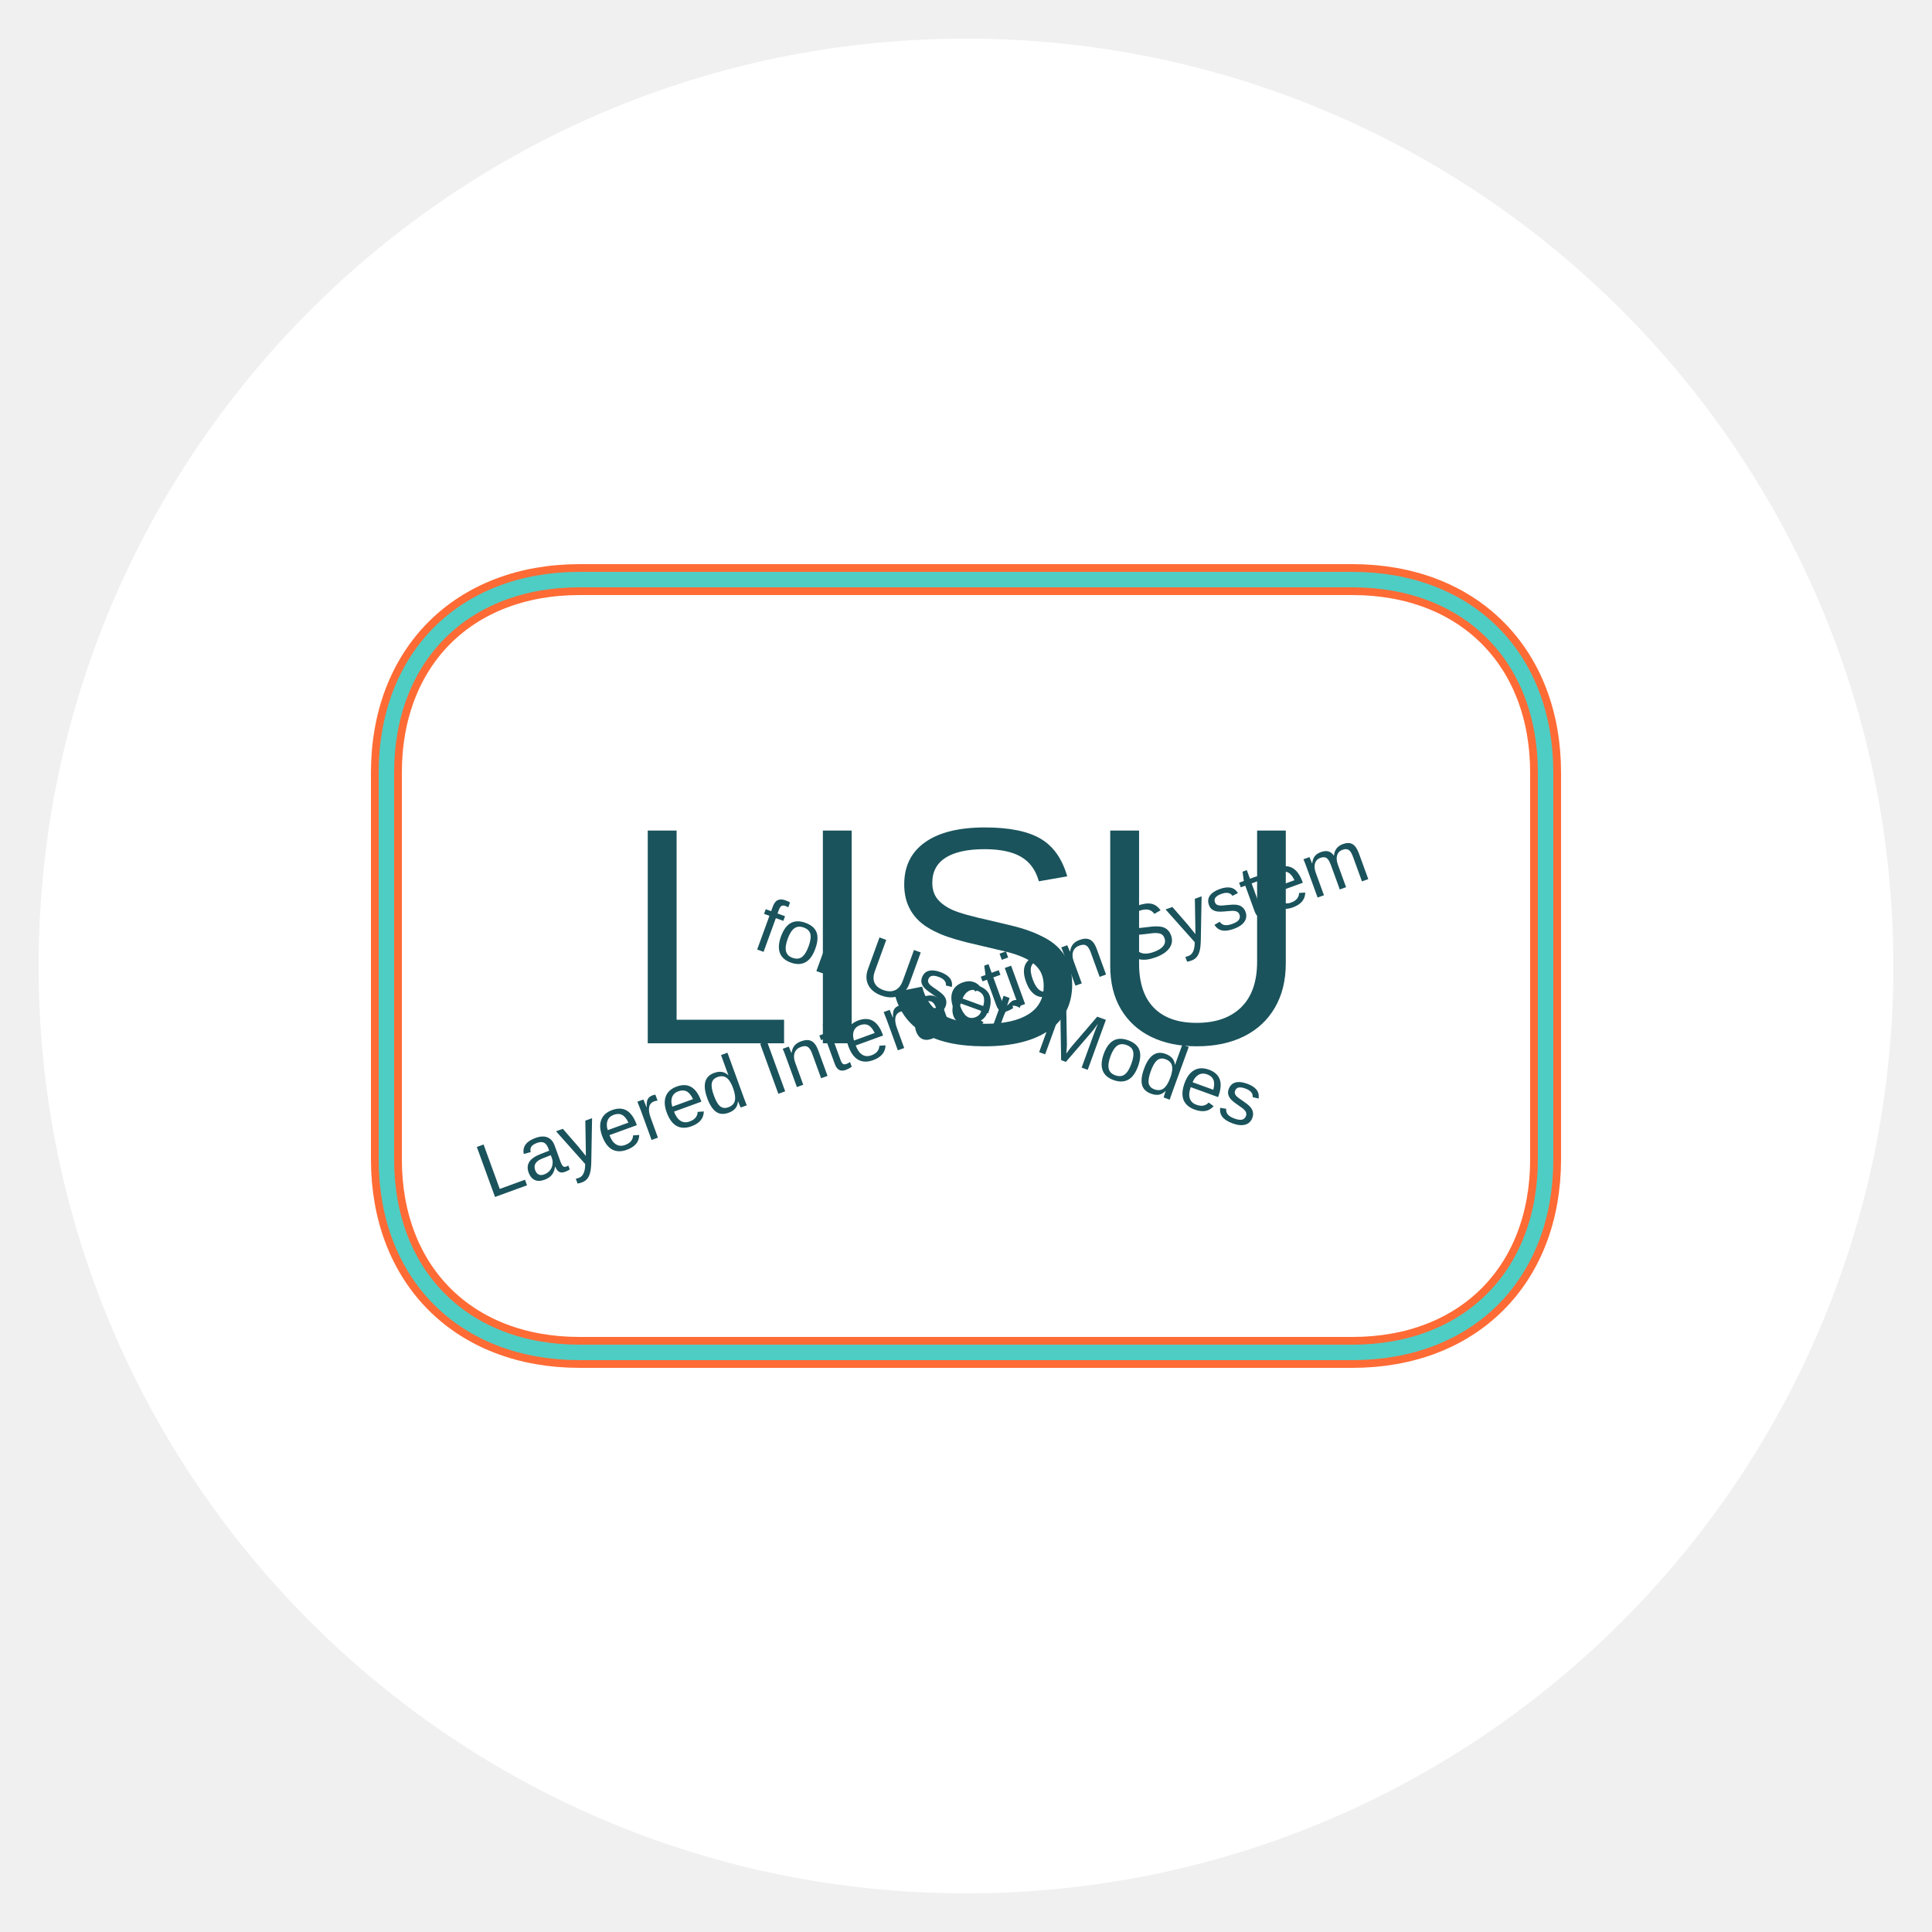
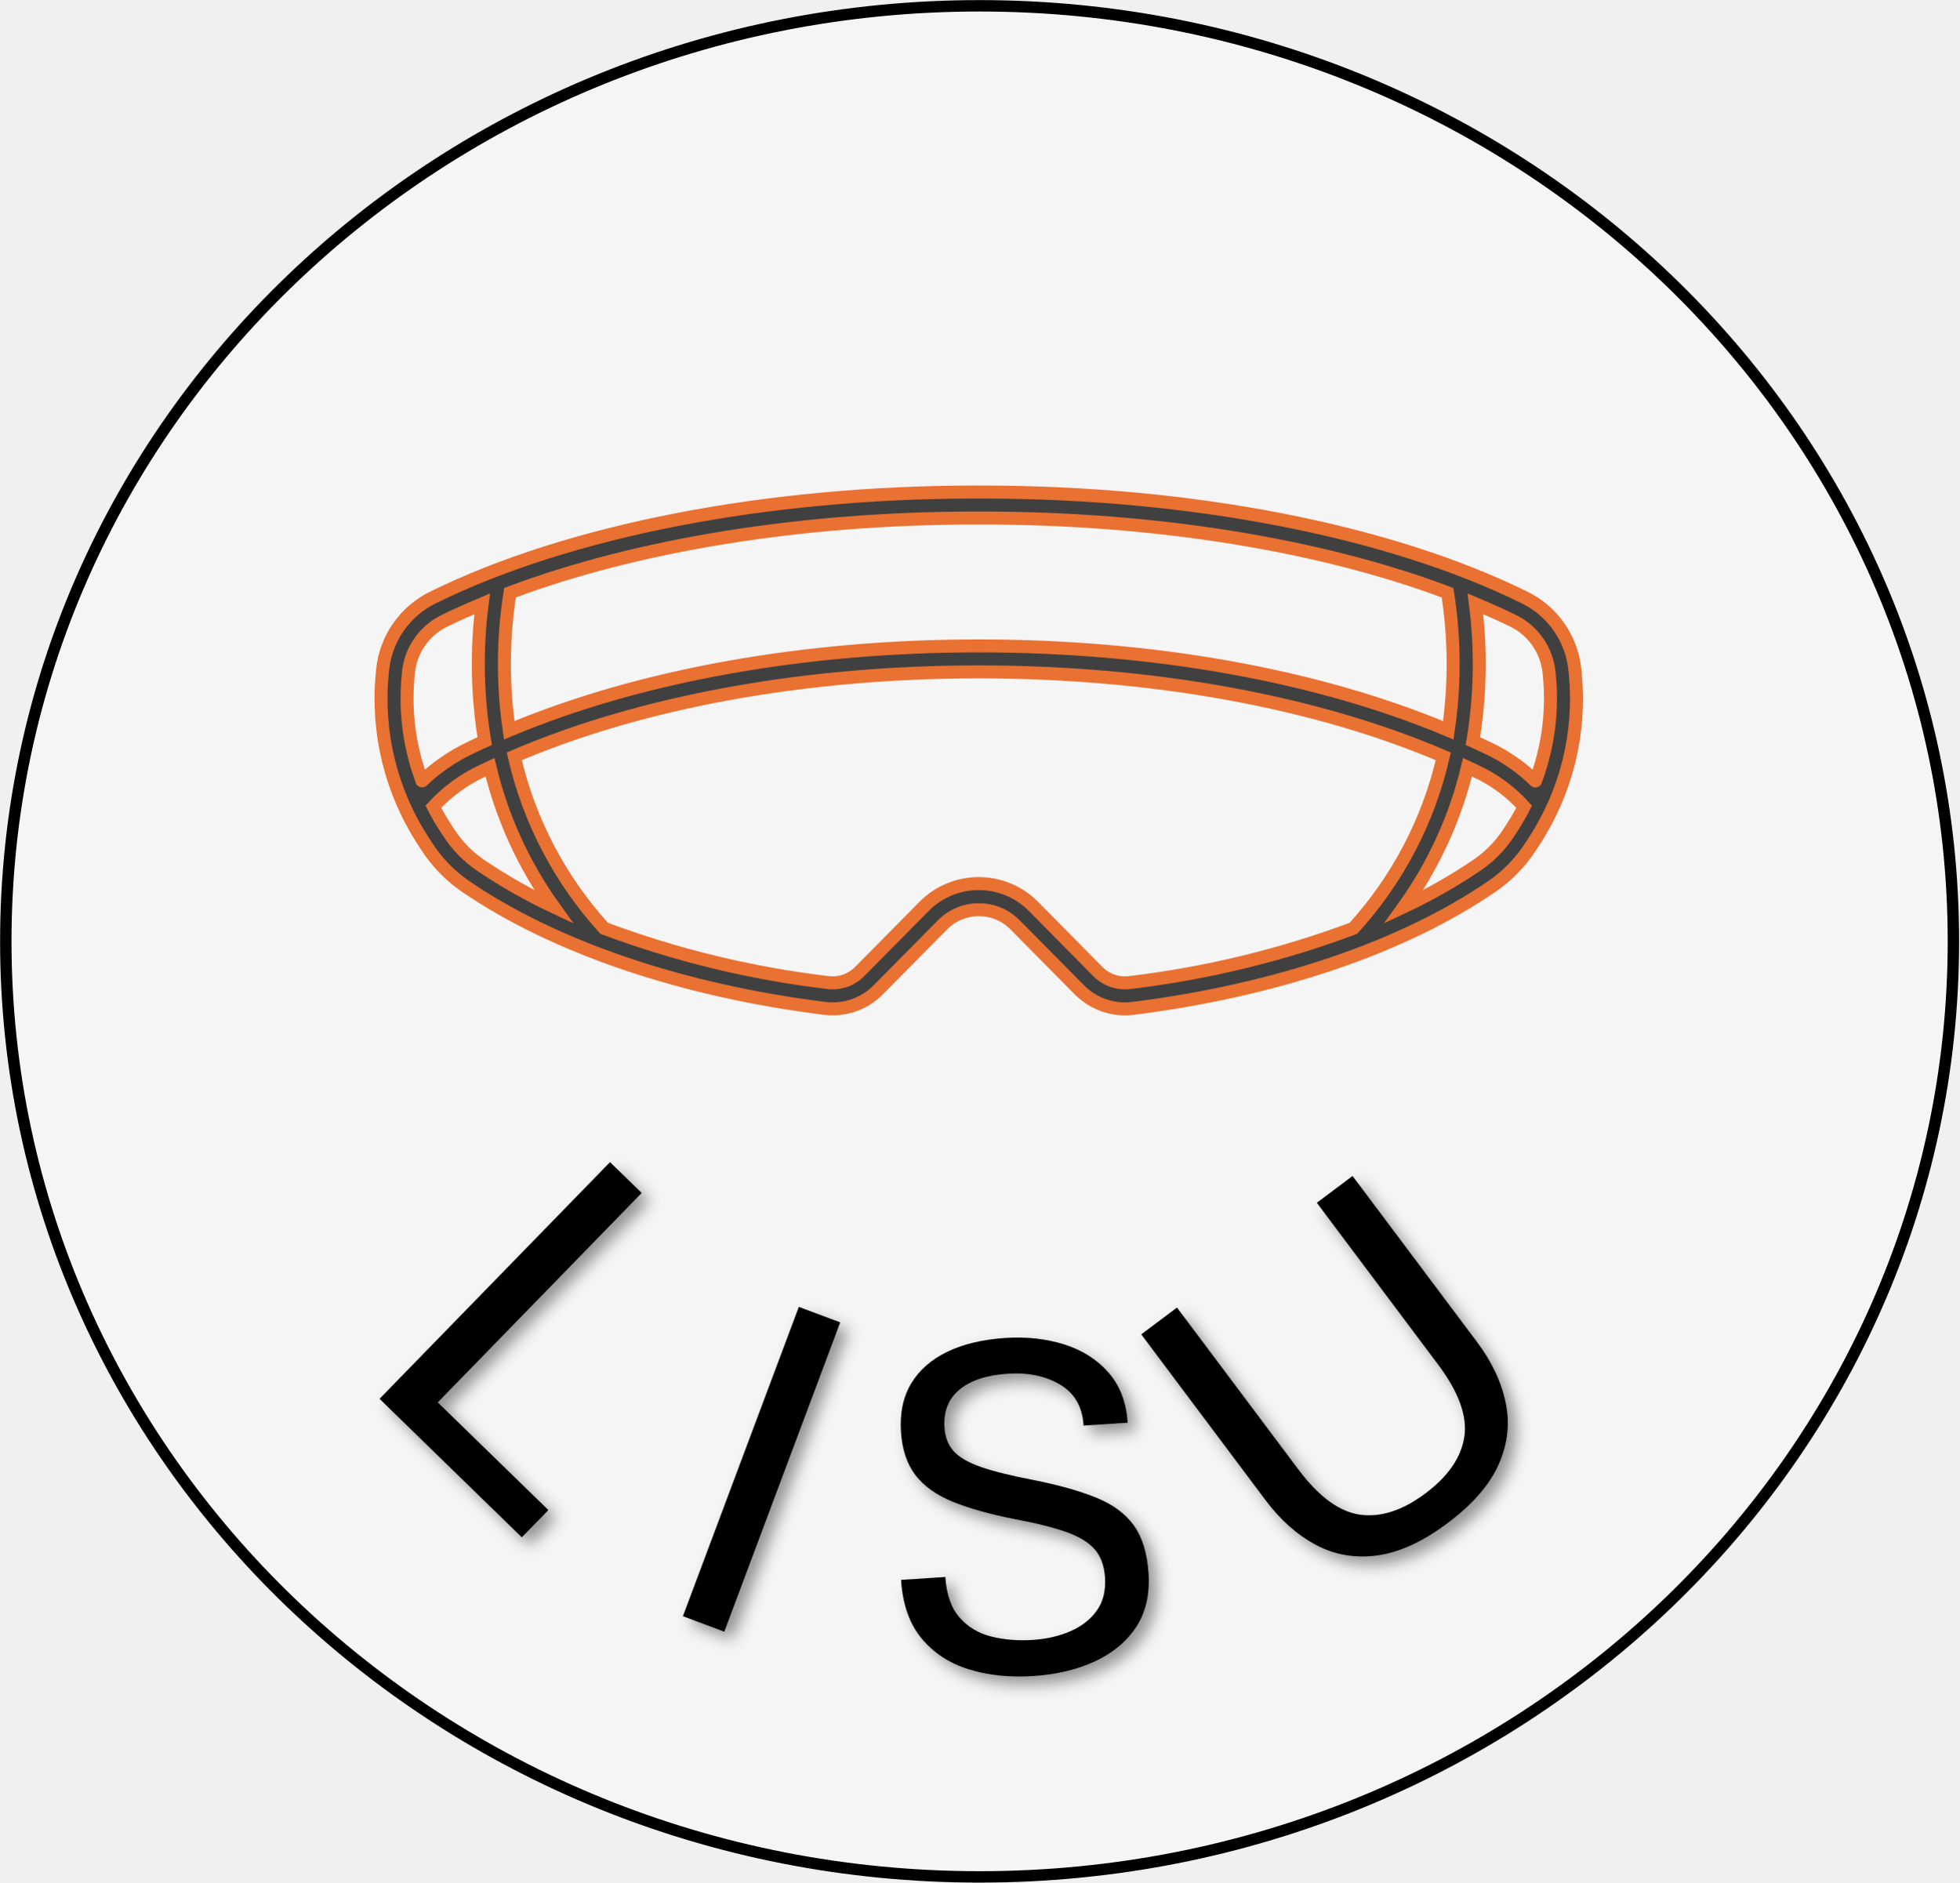
- <svg xmlns="http://www.w3.org/2000/svg" width="500" height="500" viewBox="0 0 500 500">
-   <circle cx="250" cy="250" r="240" fill="white" />
-   <path d="M150,150 C150,150 350,150 350,150 C380,150 400,170 400,200 L400,300 C400,330 380,350 350,350 L150,350 C120,350 100,330 100,300 L100,200 C100,170 120,150 150,150 Z" fill="none" stroke="#FF6B35" stroke-width="8" />
-   <path d="M150,150 C150,150 350,150 350,150 C380,150 400,170 400,200 L400,300 C400,330 380,350 350,350 L150,350 C120,350 100,330 100,300 L100,200 C100,170 120,150 150,150 Z" fill="none" stroke="#4ECDC4" stroke-width="4" />
-   <text x="250" y="270" font-family="Arial" font-size="80" text-anchor="middle" fill="#1A535C">LISU</text>
-   <text x="250" y="320" font-family="Arial" font-size="20" text-anchor="middle" fill="#1A535C" transform="rotate(-20 100,320)">Layered Interaction System</text>
-   <text x="250" y="320" font-family="Arial" font-size="20" text-anchor="middle" fill="#1A535C" transform="rotate(20 400,320)">for User-Modes</text>
+ <svg xmlns="http://www.w3.org/2000/svg" width="1181" height="1135" xml:space="preserve" overflow="hidden">
+   <defs>
+     <filter id="fx0" x="-10%" y="-10%" width="120%" height="120%" filterUnits="userSpaceOnUse" primitiveUnits="userSpaceOnUse">
+       <feComponentTransfer color-interpolation-filters="sRGB">
+         <feFuncR type="discrete" tableValues="0 0" />
+         <feFuncG type="discrete" tableValues="0 0" />
+         <feFuncB type="discrete" tableValues="0 0" />
+         <feFuncA type="linear" slope="0.4" intercept="0" />
+       </feComponentTransfer>
+       <feGaussianBlur stdDeviation="4.583 4.583" />
+     </filter>
+     <filter id="fx1" x="-10%" y="-10%" width="120%" height="120%" filterUnits="userSpaceOnUse" primitiveUnits="userSpaceOnUse">
+       <feComponentTransfer color-interpolation-filters="sRGB">
+         <feFuncR type="discrete" tableValues="0 0" />
+         <feFuncG type="discrete" tableValues="0 0" />
+         <feFuncB type="discrete" tableValues="0 0" />
+         <feFuncA type="linear" slope="0.4" intercept="0" />
+       </feComponentTransfer>
+       <feGaussianBlur stdDeviation="4.583 4.583" />
+     </filter>
+     <filter id="fx2" x="-10%" y="-10%" width="120%" height="120%" filterUnits="userSpaceOnUse" primitiveUnits="userSpaceOnUse">
+       <feComponentTransfer color-interpolation-filters="sRGB">
+         <feFuncR type="discrete" tableValues="0 0" />
+         <feFuncG type="discrete" tableValues="0 0" />
+         <feFuncB type="discrete" tableValues="0 0" />
+         <feFuncA type="linear" slope="0.4" intercept="0" />
+       </feComponentTransfer>
+       <feGaussianBlur stdDeviation="4.583 4.583" />
+     </filter>
+     <filter id="fx3" x="-10%" y="-10%" width="120%" height="120%" filterUnits="userSpaceOnUse" primitiveUnits="userSpaceOnUse">
+       <feComponentTransfer color-interpolation-filters="sRGB">
+         <feFuncR type="discrete" tableValues="0 0" />
+         <feFuncG type="discrete" tableValues="0 0" />
+         <feFuncB type="discrete" tableValues="0 0" />
+         <feFuncA type="linear" slope="0.4" intercept="0" />
+       </feComponentTransfer>
+       <feGaussianBlur stdDeviation="4.583 4.583" />
+     </filter>
+   </defs>
+   <g transform="translate(-1610 -616)">
+     <path d="M1613.5 1183.5C1613.5 872.011 1876.31 619.5 2200.5 619.5 2524.69 619.5 2787.5 872.011 2787.5 1183.5 2787.5 1494.99 2524.69 1747.5 2200.5 1747.5 1876.31 1747.5 1613.5 1494.99 1613.5 1183.5Z" stroke="#000000" stroke-width="6.875" stroke-miterlimit="8" fill="#FFFFFF" fill-rule="evenodd" fill-opacity="0.341" />
+     <g filter="url(#fx0)" transform="translate(1829 1306)">
+       <g>
+         <path d="M153.569 15.473 172.65 34.051 49.724 160.298 116.398 225.219 100.401 241.649 14.646 158.15Z" fill-rule="evenodd" />
+       </g>
+     </g>
+     <path d="M1977.71 1316.61 1996.79 1335.19 1873.86 1461.44 1940.54 1526.36 1924.54 1542.79 1838.78 1459.29Z" fill-rule="evenodd" />
+     <text fill="#000000" fill-opacity="0" font-family="Arial,Arial_MSFontService,sans-serif" font-size="226.176" x="1838.78" y="1514.52">L</text>
+     <g filter="url(#fx1)" transform="translate(2012 1394)">
+       <g>
+         <path d="M84.385 14.731 109.323 24.075 39.45 210.554 14.512 201.21Z" fill-rule="evenodd" />
+       </g>
+     </g>
+     <path d="M2091.52 1403.87 2116.46 1413.21 2046.59 1599.69 2021.65 1590.35Z" fill-rule="evenodd" />
+     <text fill="#000000" fill-opacity="0" font-family="Arial,Arial_MSFontService,sans-serif" font-size="195.823" x="2021.65" y="1575.21">I</text>
+     <g filter="url(#fx2)" transform="translate(2143 1412)">
+       <g>
+         <path d="M77.847 15.474C90.643 14.64 102.49 15.944 113.389 19.385 124.288 22.827 133.181 28.474 140.068 36.328 146.955 44.182 150.8 54.261 151.601 66.564L125.027 68.295C124.394 57.068 119.707 48.849 110.966 43.636 102.225 38.423 91.703 36.218 79.4 37.019 66.703 37.847 57.001 41.024 50.294 46.551 43.587 52.079 40.551 59.714 41.186 69.458 41.564 75.265 43.406 80.013 46.71 83.702 50.014 87.391 55.485 90.568 63.121 93.234 70.757 95.899 81.331 98.521 94.843 101.101 110.466 104.234 123.23 107.85 133.134 111.949 143.039 116.048 150.495 121.641 155.503 128.728 160.512 135.815 163.407 145.362 164.19 157.37 165.023 170.165 162.516 180.979 156.666 189.811 150.817 198.643 142.519 205.534 131.771 210.485 121.023 215.435 108.71 218.363 94.833 219.267 80.659 220.19 67.723 218.859 56.024 215.272 44.325 211.685 34.802 205.485 27.458 196.673 20.113 187.86 15.959 176.072 14.997 161.309L41.719 159.567C42.406 170.099 45.233 178.217 50.201 183.923 55.169 189.629 61.522 193.465 69.261 195.432 77 197.398 85.397 198.087 94.452 197.497 102.818 196.952 110.389 195.198 117.164 192.236 123.939 189.274 129.229 185.124 133.032 179.786 136.836 174.448 138.478 167.793 137.959 159.82 137.51 152.931 135.517 147.377 131.98 143.16 128.444 138.942 122.803 135.43 115.059 132.624 107.315 129.817 96.989 127.203 84.08 124.783 68.863 121.82 56.28 118.316 46.329 114.269 36.379 110.223 28.839 104.858 23.708 98.174 18.578 91.49 15.663 82.785 14.964 72.056 14.227 60.738 16.264 51.042 21.075 42.969 25.887 34.897 33.131 28.519 42.809 23.836 52.487 19.153 64.167 16.366 77.847 15.474Z" fill-rule="evenodd" />
+       </g>
+     </g>
+     <path d="M2215.99 1422.61C2228.78 1421.78 2240.63 1423.08 2251.53 1426.52 2262.43 1429.97 2271.32 1435.61 2278.21 1443.47 2285.09 1451.32 2288.94 1461.4 2289.74 1473.7L2263.17 1475.43C2262.53 1464.21 2257.85 1455.99 2249.1 1450.77 2240.36 1445.56 2229.84 1443.36 2217.54 1444.16 2204.84 1444.99 2195.14 1448.16 2188.43 1453.69 2181.73 1459.22 2178.69 1466.85 2179.32 1476.6 2179.7 1482.4 2181.54 1487.15 2184.85 1490.84 2188.15 1494.53 2193.62 1497.71 2201.26 1500.37 2208.9 1503.04 2219.47 1505.66 2232.98 1508.24 2248.6 1511.37 2261.37 1514.99 2271.27 1519.09 2281.18 1523.19 2288.63 1528.78 2293.64 1535.87 2298.65 1542.95 2301.55 1552.5 2302.33 1564.51 2303.16 1577.3 2300.65 1588.12 2294.81 1596.95 2288.96 1605.78 2280.66 1612.67 2269.91 1617.62 2259.16 1622.57 2246.85 1625.5 2232.97 1626.41 2218.8 1627.33 2205.86 1626 2194.16 1622.41 2182.46 1618.82 2172.94 1612.62 2165.6 1603.81 2158.25 1595 2154.1 1583.21 2153.14 1568.45L2179.86 1566.71C2180.54 1577.24 2183.37 1585.36 2188.34 1591.06 2193.31 1596.77 2199.66 1600.6 2207.4 1602.57 2215.14 1604.54 2223.54 1605.23 2232.59 1604.64 2240.96 1604.09 2248.53 1602.34 2255.3 1599.38 2262.08 1596.41 2267.37 1592.26 2271.17 1586.92 2274.97 1581.59 2276.62 1574.93 2276.1 1566.96 2275.65 1560.07 2273.66 1554.52 2270.12 1550.3 2266.58 1546.08 2260.94 1542.57 2253.2 1539.76 2245.45 1536.96 2235.13 1534.34 2222.22 1531.92 2207 1528.96 2194.42 1525.45 2184.47 1521.41 2174.52 1517.36 2166.98 1512 2161.85 1505.31 2156.72 1498.63 2153.8 1489.92 2153.1 1479.2 2152.37 1467.88 2154.4 1458.18 2159.21 1450.11 2164.03 1442.04 2171.27 1435.66 2180.95 1430.97 2190.63 1426.29 2202.31 1423.5 2215.99 1422.61Z" fill-rule="evenodd" />
+     <text fill="#000000" fill-opacity="0" font-family="Arial,Arial_MSFontService,sans-serif" font-size="204.32" x="2152.96" y="1601.15">S</text>
+     <g filter="url(#fx3)" transform="translate(2288 1315)">
+       <g>
+         <path d="M14.803 110.291 36.349 94.141 109.467 191.691C121.889 208.265 134.359 217.377 146.875 219.028 159.391 220.679 172.476 216.387 186.13 206.153 199.862 195.86 207.672 184.49 209.56 172.043 211.448 159.596 206.18 145.086 193.757 128.512L120.639 30.962 142.185 14.812 217.255 114.966C226.129 126.805 231.87 138.988 234.481 151.515 237.091 164.042 235.687 176.435 230.268 188.693 224.849 200.952 214.564 212.76 199.41 224.118 184.494 235.299 170.372 241.785 157.047 243.576 143.721 245.367 131.412 243.253 120.12 237.233 108.829 231.213 98.746 222.284 89.873 210.445Z" fill-rule="evenodd" />
+       </g>
+     </g>
+     <path d="M2297.94 1420.43 2319.49 1404.28 2392.61 1501.83C2405.03 1518.4 2417.5 1527.52 2430.01 1529.17 2442.53 1530.82 2455.61 1526.53 2469.27 1516.29 2483 1506 2490.81 1494.63 2492.7 1482.18 2494.59 1469.73 2489.32 1455.22 2476.9 1438.65L2403.78 1341.1 2425.32 1324.95 2500.39 1425.1C2509.27 1436.94 2515.01 1449.13 2517.62 1461.65 2520.23 1474.18 2518.83 1486.57 2513.41 1498.83 2507.99 1511.09 2497.7 1522.9 2482.55 1534.26 2467.63 1545.44 2453.51 1551.92 2440.19 1553.71 2426.86 1555.51 2414.55 1553.39 2403.26 1547.37 2391.97 1541.35 2381.88 1532.42 2373.01 1520.58Z" fill-rule="evenodd" />
+     <text fill="#000000" fill-opacity="0" font-family="Arial,Arial_MSFontService,sans-serif" font-size="229.38" x="2297.94" y="1525.66">U</text>
+     <g>
+       <g>
+         <g>
+           <path d="M2559.59 1022.2 2559.39 1020.1C2557.57 1001.15 2546.03 984.506 2528.92 976.162 2447.04 935.781 2327.86 912.626 2201.95 912.626L2198.03 912.626C2072.12 912.626 1952.94 935.781 1871.06 976.162 1853.95 984.505 1842.41 1001.15 1840.6 1020.11L1840.4 1022.2C1836.98 1057.59 1845.67 1093.09 1865.03 1122.9L1867.28 1126.36C1873.39 1135.8 1881.31 1143.95 1890.58 1150.32 1944.19 1187.04 2021.19 1213.18 2107.41 1223.95 2119.24 1225.34 2131.06 1221.19 2139.42 1212.71L2178.17 1173.54C2190.1 1161.47 2209.56 1161.36 2221.63 1173.29 2221.71 1173.37 2221.8 1173.45 2221.88 1173.54L2260.63 1212.71C2267.88 1220.03 2277.74 1224.18 2288.05 1224.24 2289.57 1224.24 2291.09 1224.14 2292.61 1223.95 2378.83 1213.18 2455.84 1187.07 2509.42 1150.32 2518.68 1143.95 2526.59 1135.8 2532.7 1126.36L2534.94 1122.91C2554.31 1093.09 2563 1057.59 2559.59 1022.2ZM2201.95 928.292C2306.53 928.292 2406.05 944.5 2482.57 973.318 2486.92 1000.78 2487.07 1028.74 2483.03 1056.25 2404.83 1023.35 2305.57 1005.38 2200 1005.38 2094.43 1005.38 1995.17 1023.35 1916.97 1056.25 1912.93 1028.74 1913.08 1000.78 1917.43 973.318 1993.98 944.5 2093.47 928.292 2198.05 928.292ZM1856 1023.72 1856.2 1021.63C1857.43 1008.31 1865.42 996.569 1877.35 990.544 1884.76 986.87 1892.6 983.392 1900.64 980.008 1897.1 1007.52 1897.61 1035.41 1902.16 1062.78 1899.08 1064.19 1895.96 1065.59 1892.96 1067.06 1882.51 1072.1 1872.91 1078.74 1864.5 1086.73 1864.48 1086.77 1864.43 1086.78 1864.39 1086.75 1864.38 1086.75 1864.37 1086.74 1864.36 1086.73 1856.83 1066.63 1853.97 1045.08 1856 1023.72ZM1880.4 1117.81 1878.15 1114.36C1875.64 1110.47 1873.33 1106.45 1871.22 1102.33 1879.32 1093.53 1889.02 1086.35 1899.8 1081.18 1901.62 1080.28 1903.52 1079.45 1905.37 1078.58 1912.61 1108.84 1925.64 1137.4 1943.76 1162.7 1928.33 1155.44 1913.5 1146.99 1899.39 1137.43 1891.82 1132.21 1885.37 1125.54 1880.4 1117.81ZM2290.68 1208.37C2283.67 1209.16 2276.69 1206.69 2271.75 1201.66L2232.99 1162.45C2214.98 1144.23 2185.61 1144.06 2167.39 1162.07 2167.26 1162.2 2167.13 1162.33 2167.01 1162.45L2128.25 1201.66C2123.31 1206.69 2116.33 1209.17 2109.32 1208.37 2063.14 1202.92 2017.78 1191.94 1974.23 1175.66 1947.51 1146.35 1928.83 1110.63 1920 1071.97 1996.76 1039.07 2095.08 1021.05 2200 1021.05 2304.92 1021.05 2403.27 1039.07 2480 1071.97 2471.17 1110.64 2452.49 1146.36 2425.77 1175.67 2382.21 1191.94 2336.86 1202.92 2290.68 1208.37ZM2521.83 1114.37 2519.59 1117.82C2514.61 1125.54 2508.15 1132.2 2500.58 1137.4 2486.47 1146.97 2471.64 1155.41 2456.21 1162.67 2474.32 1137.38 2487.36 1108.81 2494.6 1078.55 2496.44 1079.42 2498.35 1080.25 2500.17 1081.14 2511.01 1086.23 2520.73 1093.43 2528.75 1102.33 2526.65 1106.43 2524.37 1110.47 2521.83 1114.36ZM2535.59 1086.8C2535.59 1086.86 2535.51 1086.87 2535.46 1086.8 2527.17 1078.67 2517.57 1072 2507.07 1067.05 2504.06 1065.59 2500.94 1064.19 2497.85 1062.77 2502.41 1035.4 2502.92 1007.52 2499.37 980.008 2507.17 983.29 2514.77 986.659 2521.99 990.192 2534.23 996.149 2542.5 1008.05 2543.8 1021.6L2544 1023.69C2546.03 1045.1 2543.15 1066.68 2535.59 1086.8Z" stroke="#E97132" stroke-width="7.833" fill="#404040" />
+         </g>
+       </g>
+     </g>
+   </g>
</svg>
